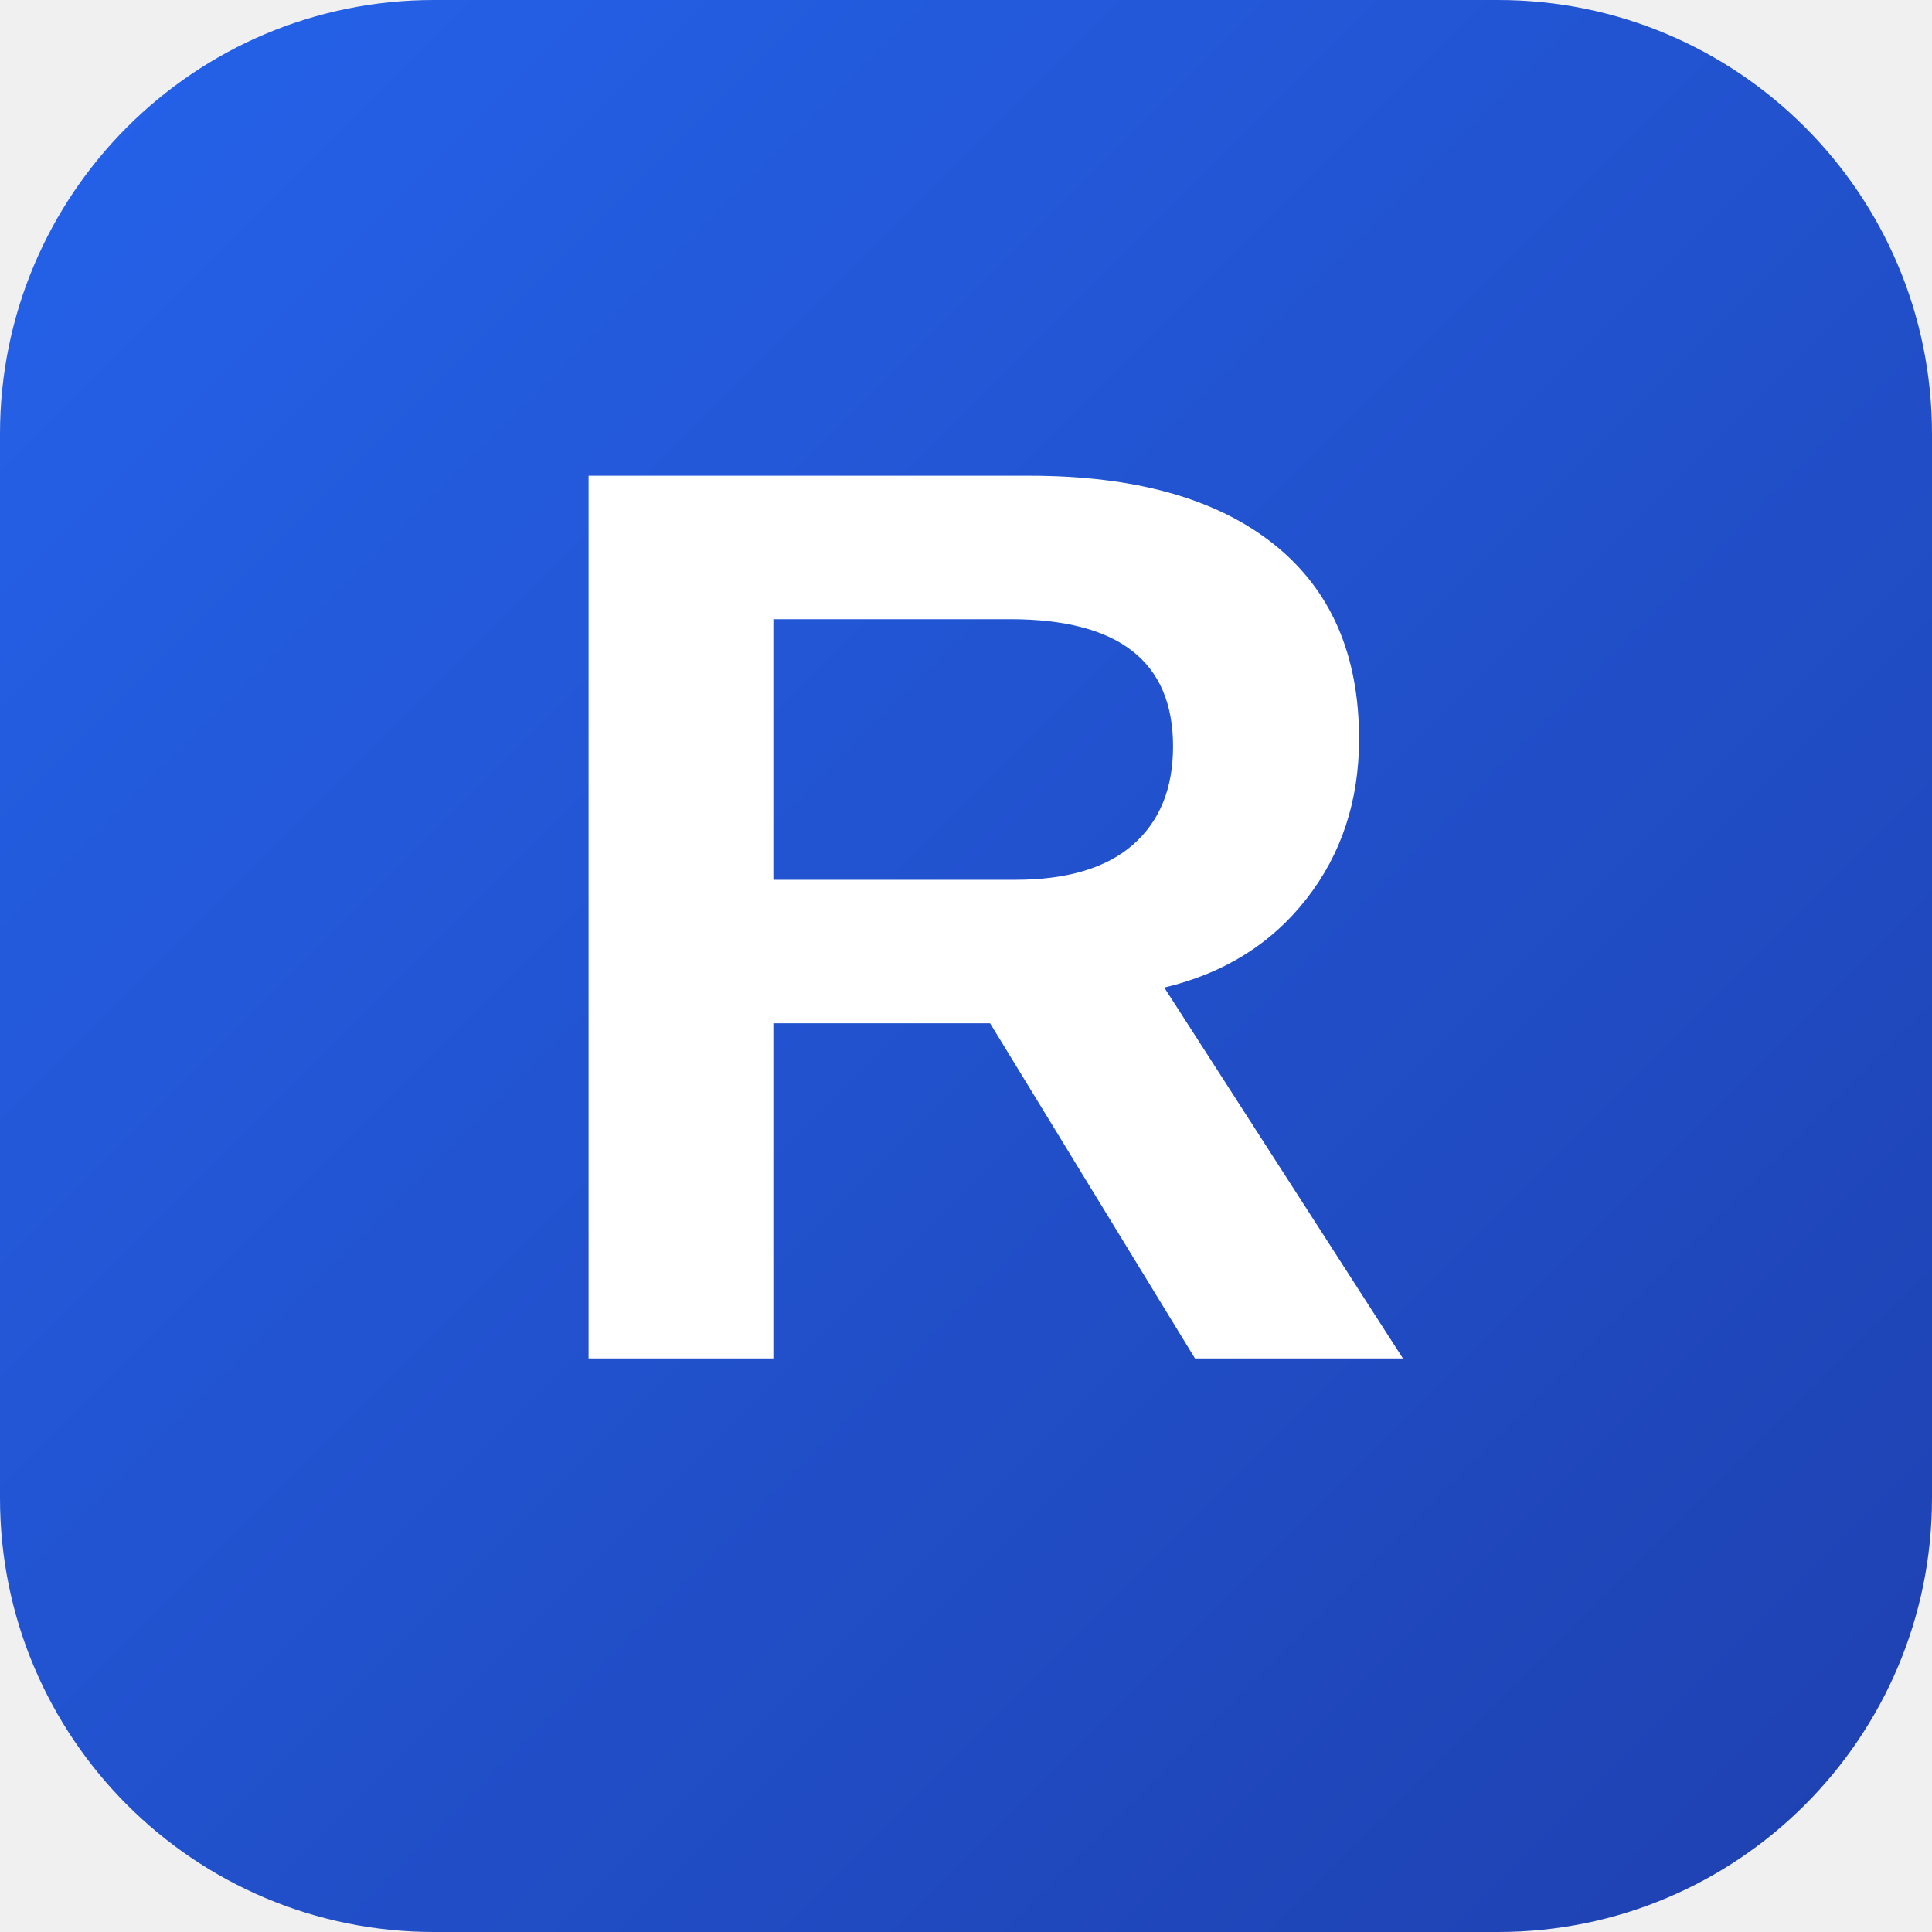
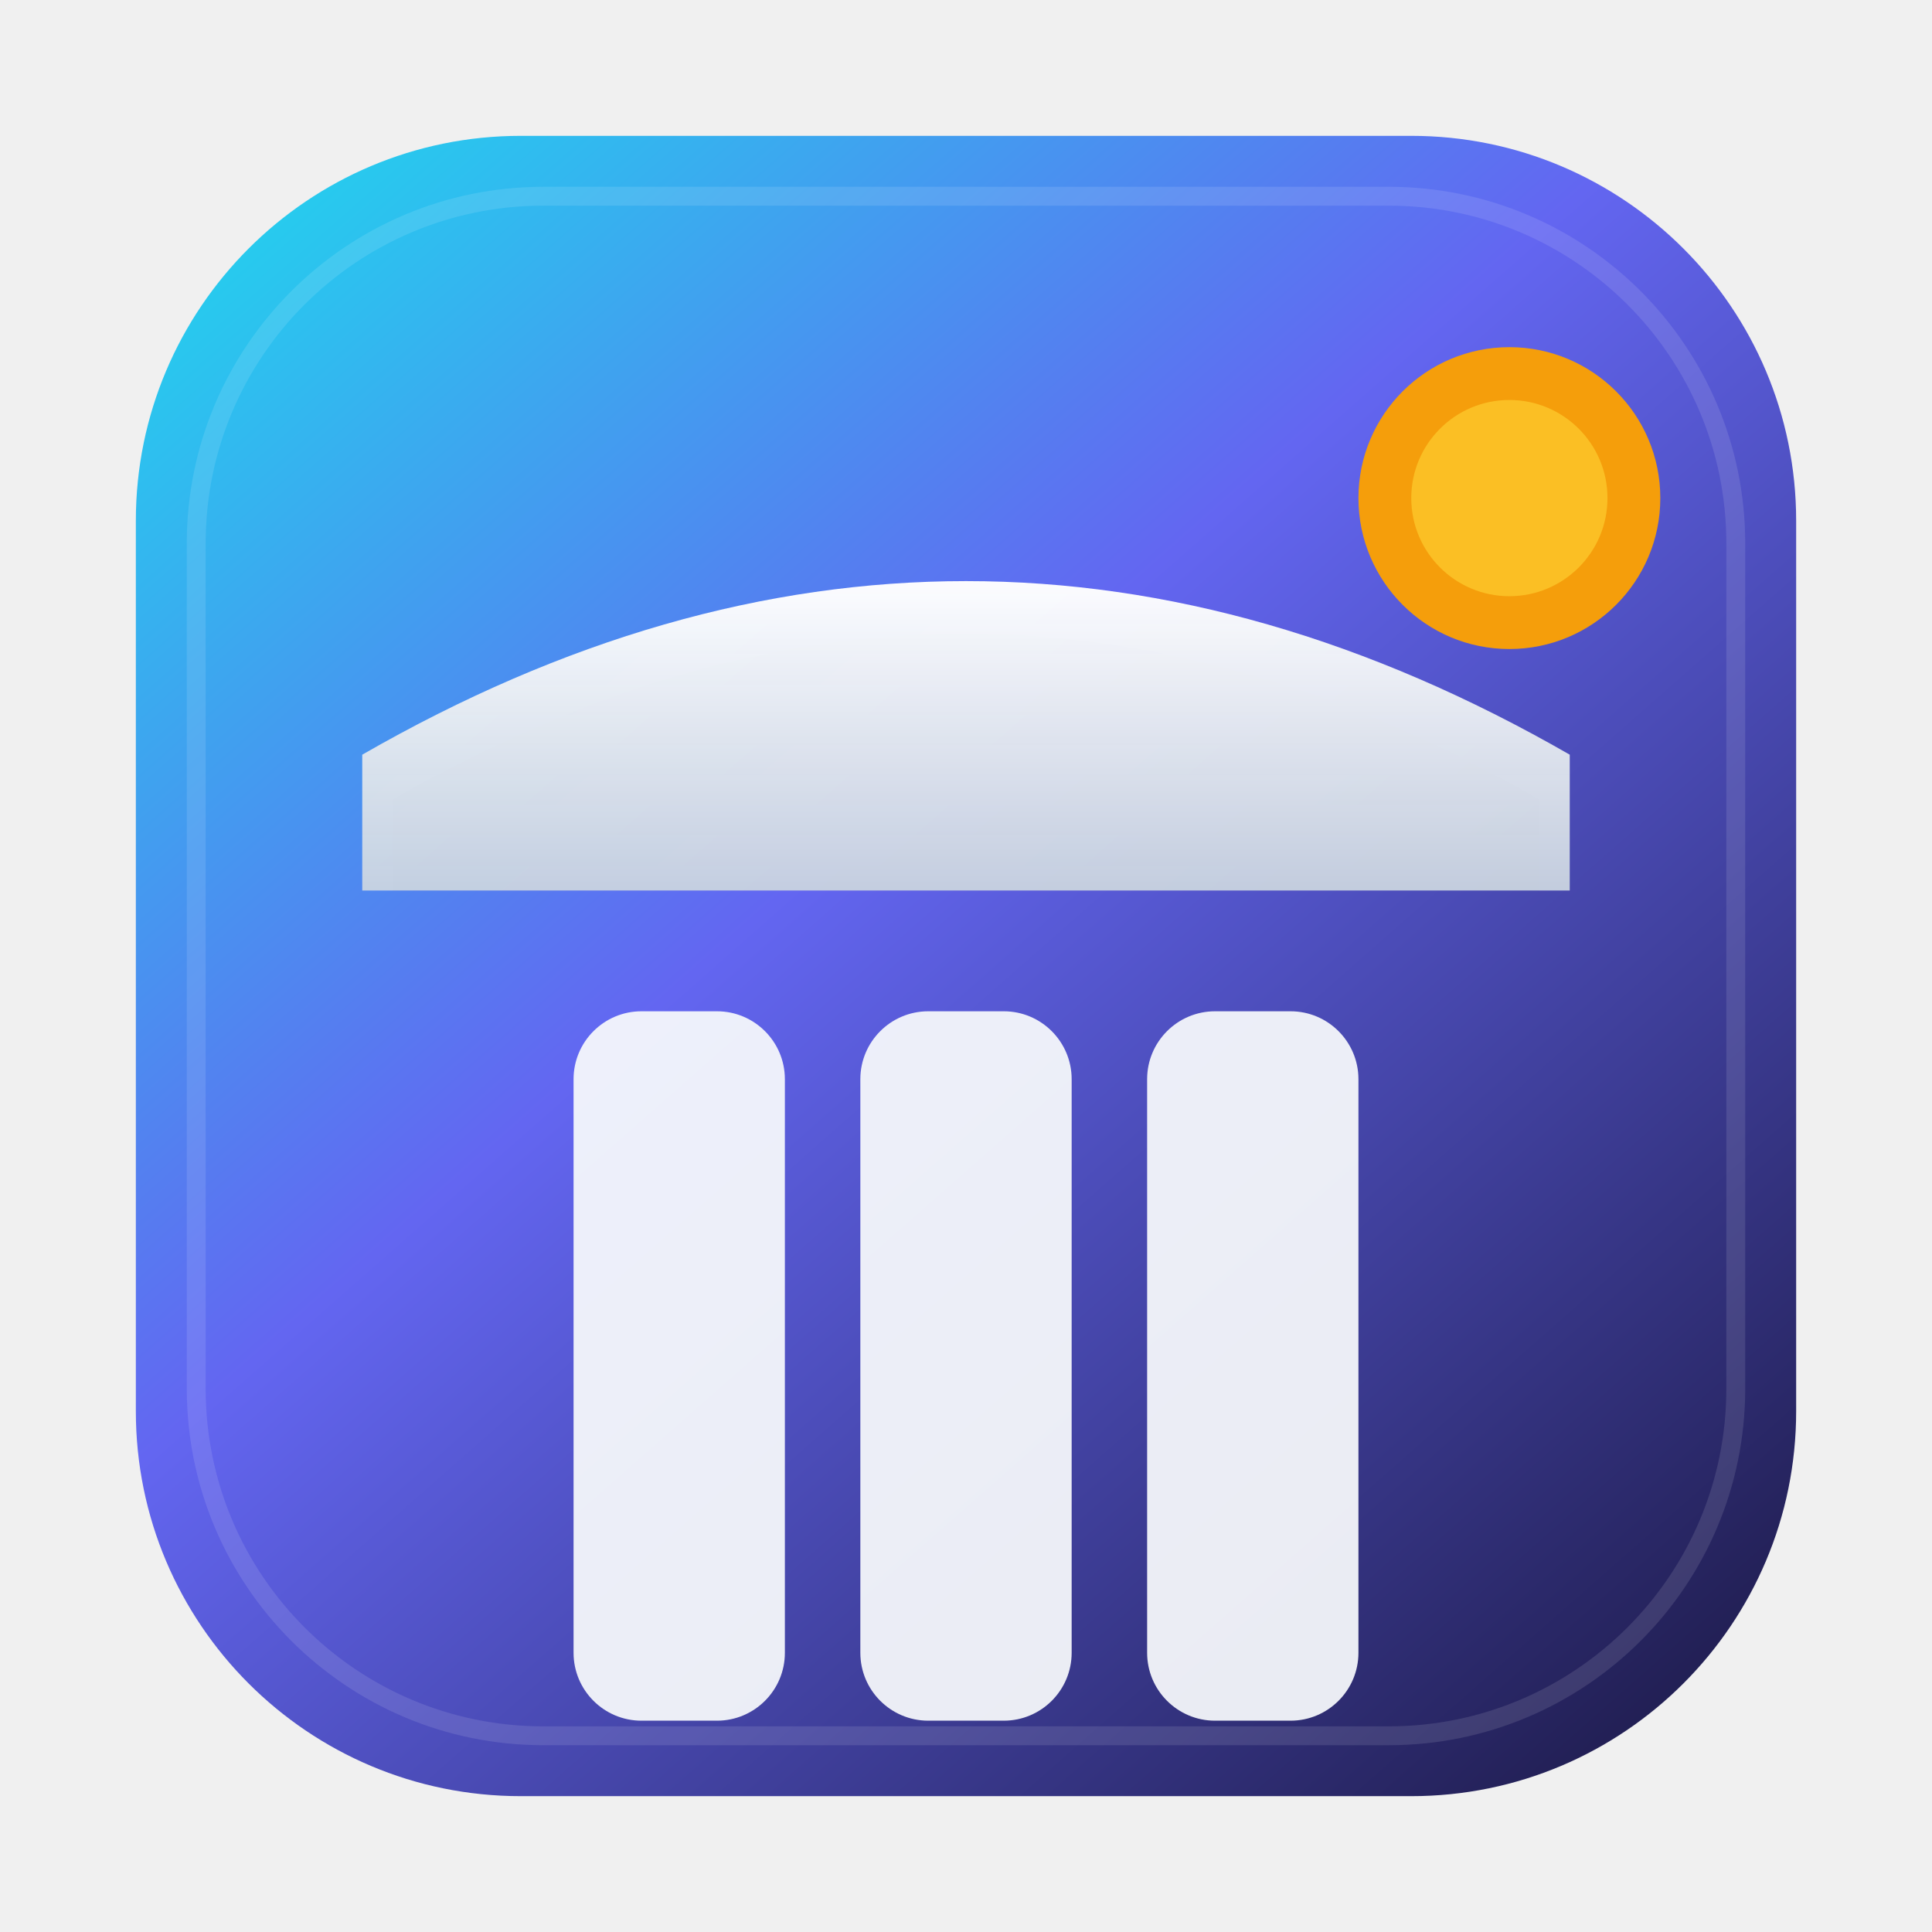
- <svg xmlns="http://www.w3.org/2000/svg" width="512" height="512" viewBox="0 0 512 512">
+ <svg xmlns="http://www.w3.org/2000/svg" width="512" height="512" viewBox="0 0 512 512" role="img" aria-label="RetailEX">
  <defs>
-     <linearGradient id="bgGradient" x1="0%" y1="0%" x2="100%" y2="100%">
-       <stop offset="0%" style="stop-color:#2563eb;stop-opacity:1" />
-       <stop offset="100%" style="stop-color:#1e40af;stop-opacity:1" />
+     <linearGradient id="rex-bg" x1="6%" y1="0%" x2="94%" y2="100%">
+       <stop offset="0%" stop-color="#22d3ee" />
+       <stop offset="42%" stop-color="#6366f1" />
+       <stop offset="100%" stop-color="#1e1b4b" />
+     </linearGradient>
+     <linearGradient id="rex-awning" x1="0%" y1="0%" x2="0%" y2="100%">
+       <stop offset="0%" stop-color="#ffffff" stop-opacity="0.98" />
+       <stop offset="100%" stop-color="#cbd5e1" stop-opacity="0.94" />
    </linearGradient>
  </defs>
-   <rect width="512" height="512" rx="115" fill="url(#bgGradient)" />
-   <text x="256" y="360" font-family="system-ui, -apple-system, BlinkMacSystemFont, 'Segoe UI', Arial, sans-serif" font-size="340" font-weight="bold" fill="white" text-anchor="middle">R</text>
+   <rect x="36" y="36" width="440" height="440" rx="102" fill="url(#rex-bg)" />
+   <rect x="52" y="52" width="408" height="408" rx="92" fill="none" stroke="#ffffff" stroke-opacity="0.11" stroke-width="5" />
+   <path d="M 104 212 Q 256 124 408 212 L 408 236 L 104 236 Z" fill="#000" opacity="0.11" />
+   <path d="M 96 200 Q 256 108 416 200 L 416 236 L 96 236 Z" fill="url(#rex-awning)" />
+   <rect x="152" y="268" width="56" height="188" rx="18" fill="#f8fafc" fill-opacity="0.93" />
+   <rect x="228" y="268" width="56" height="188" rx="18" fill="#f8fafc" fill-opacity="0.93" />
+   <rect x="304" y="268" width="56" height="188" rx="18" fill="#f8fafc" fill-opacity="0.93" />
+   <circle cx="400" cy="132" r="40" fill="#f59e0b" />
+   <circle cx="400" cy="132" r="26" fill="#fbbf24" />
</svg>
